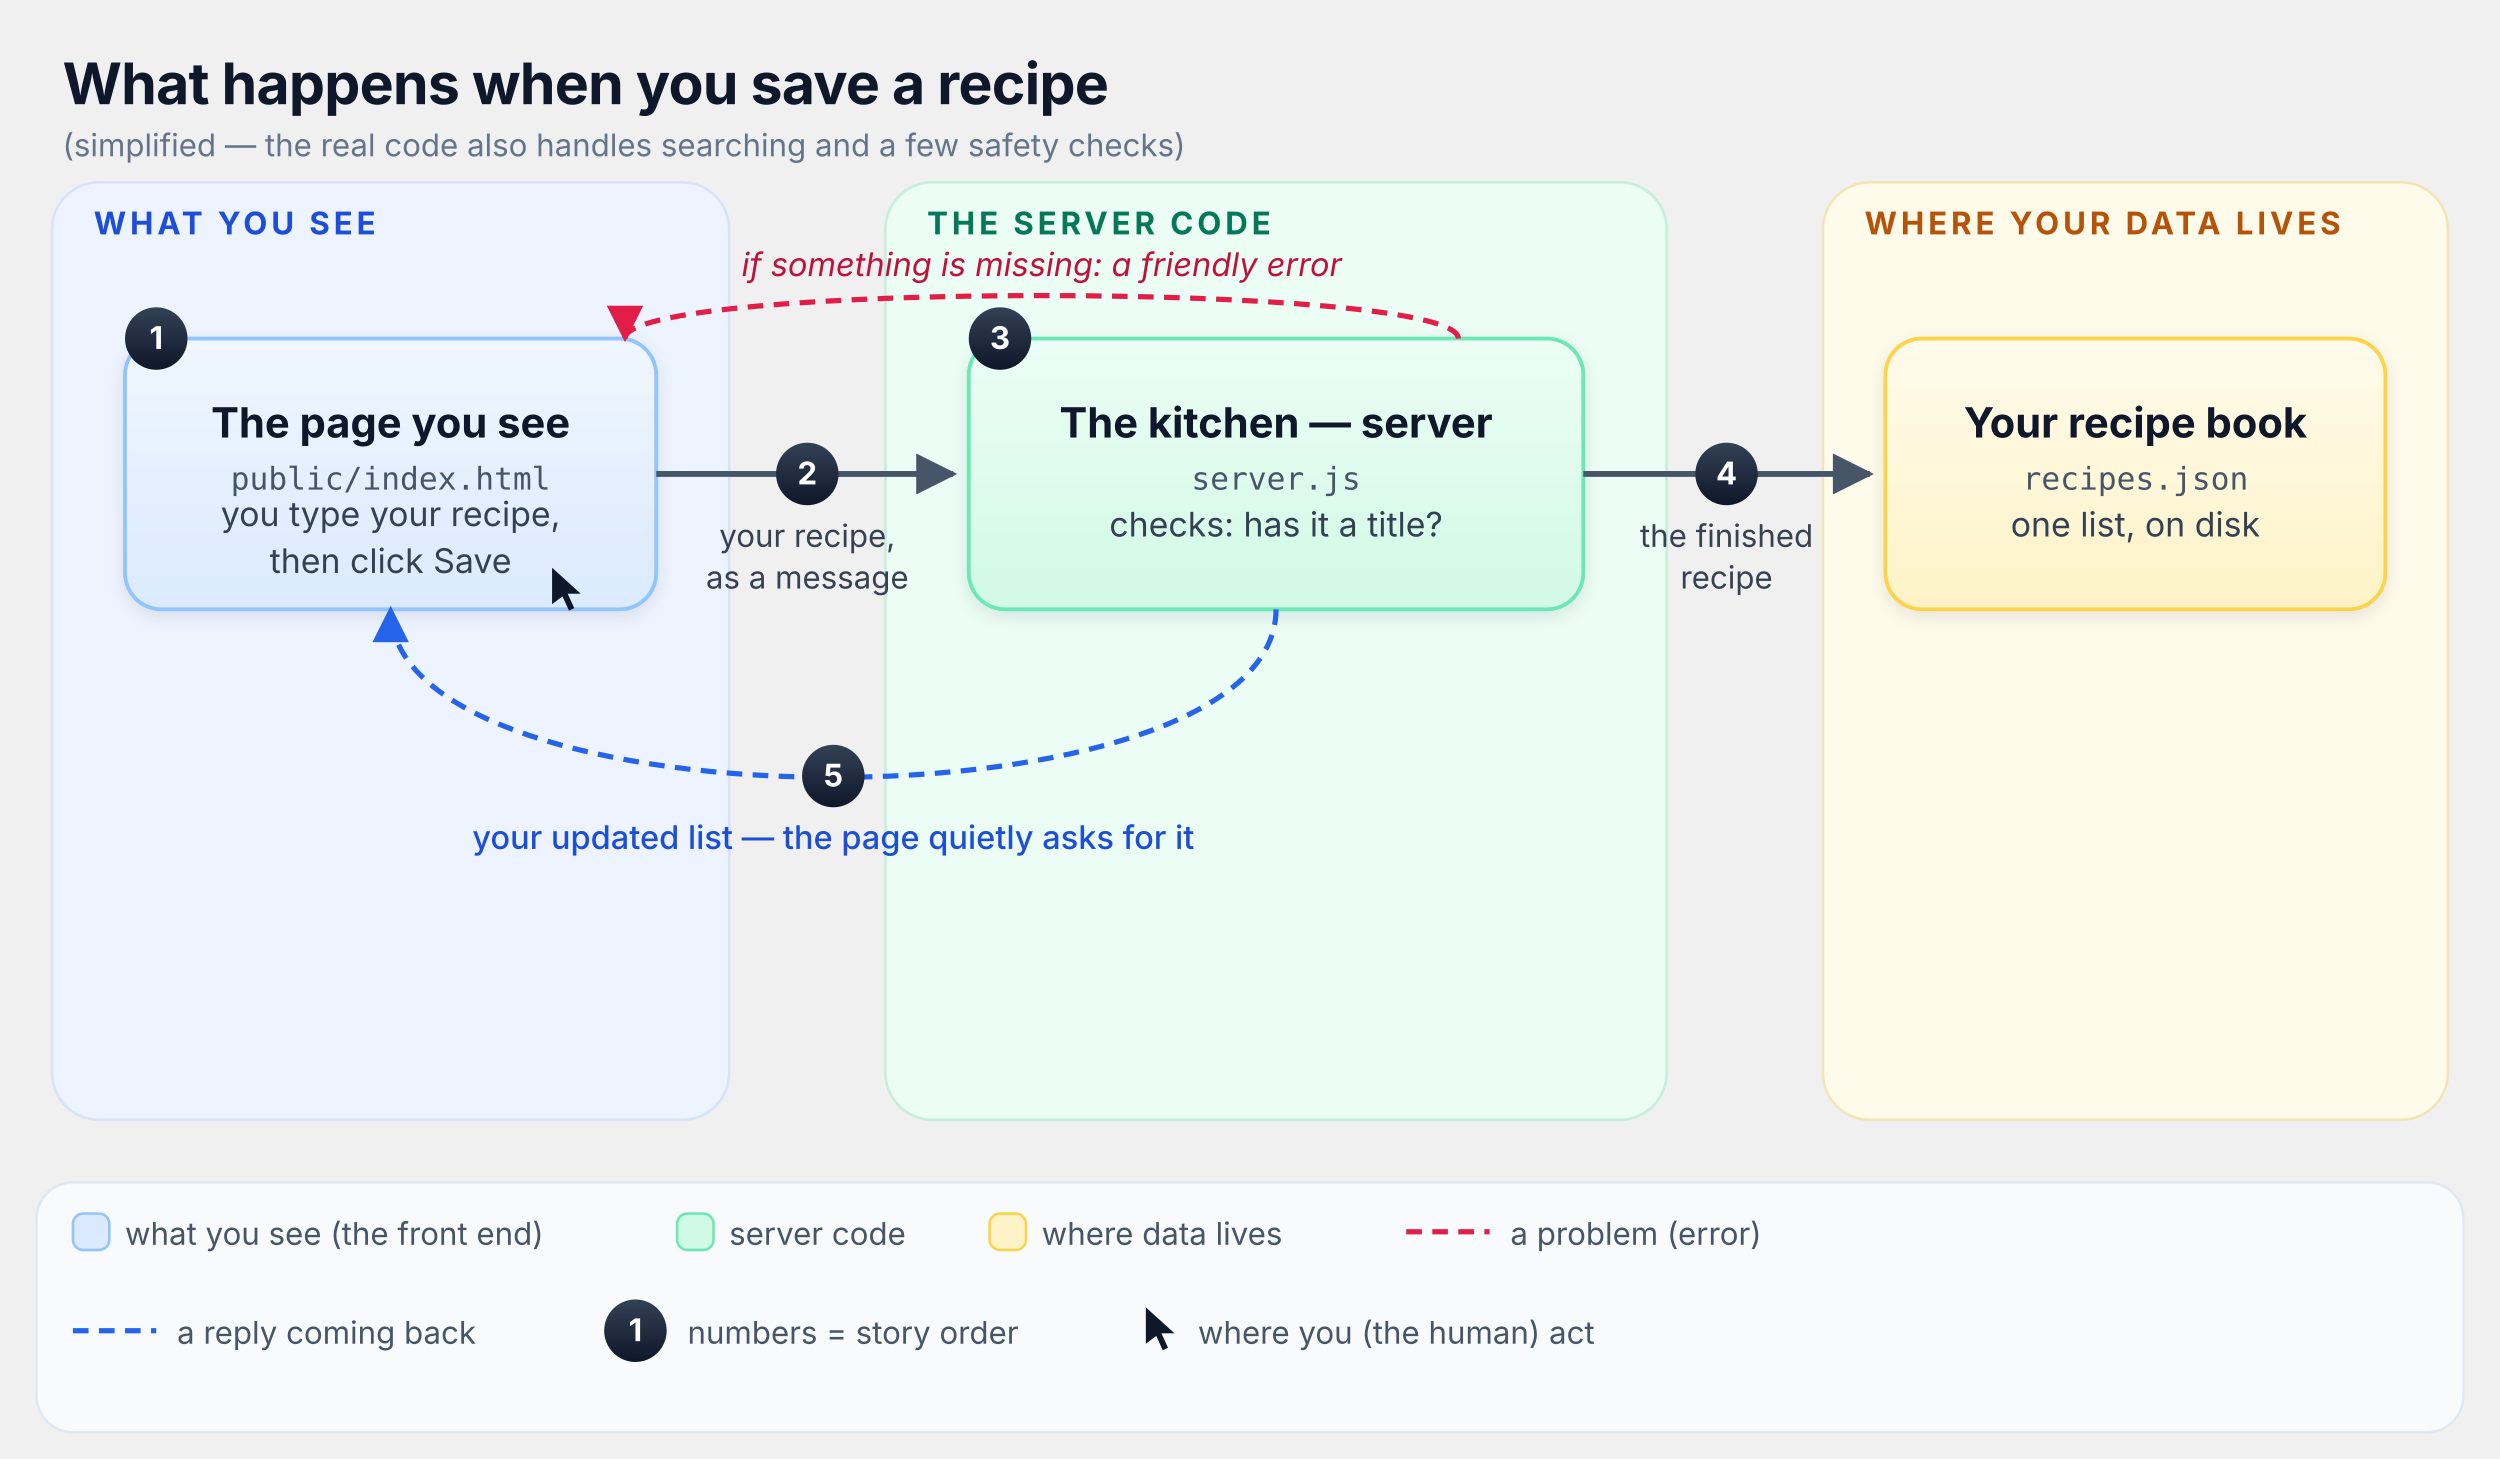
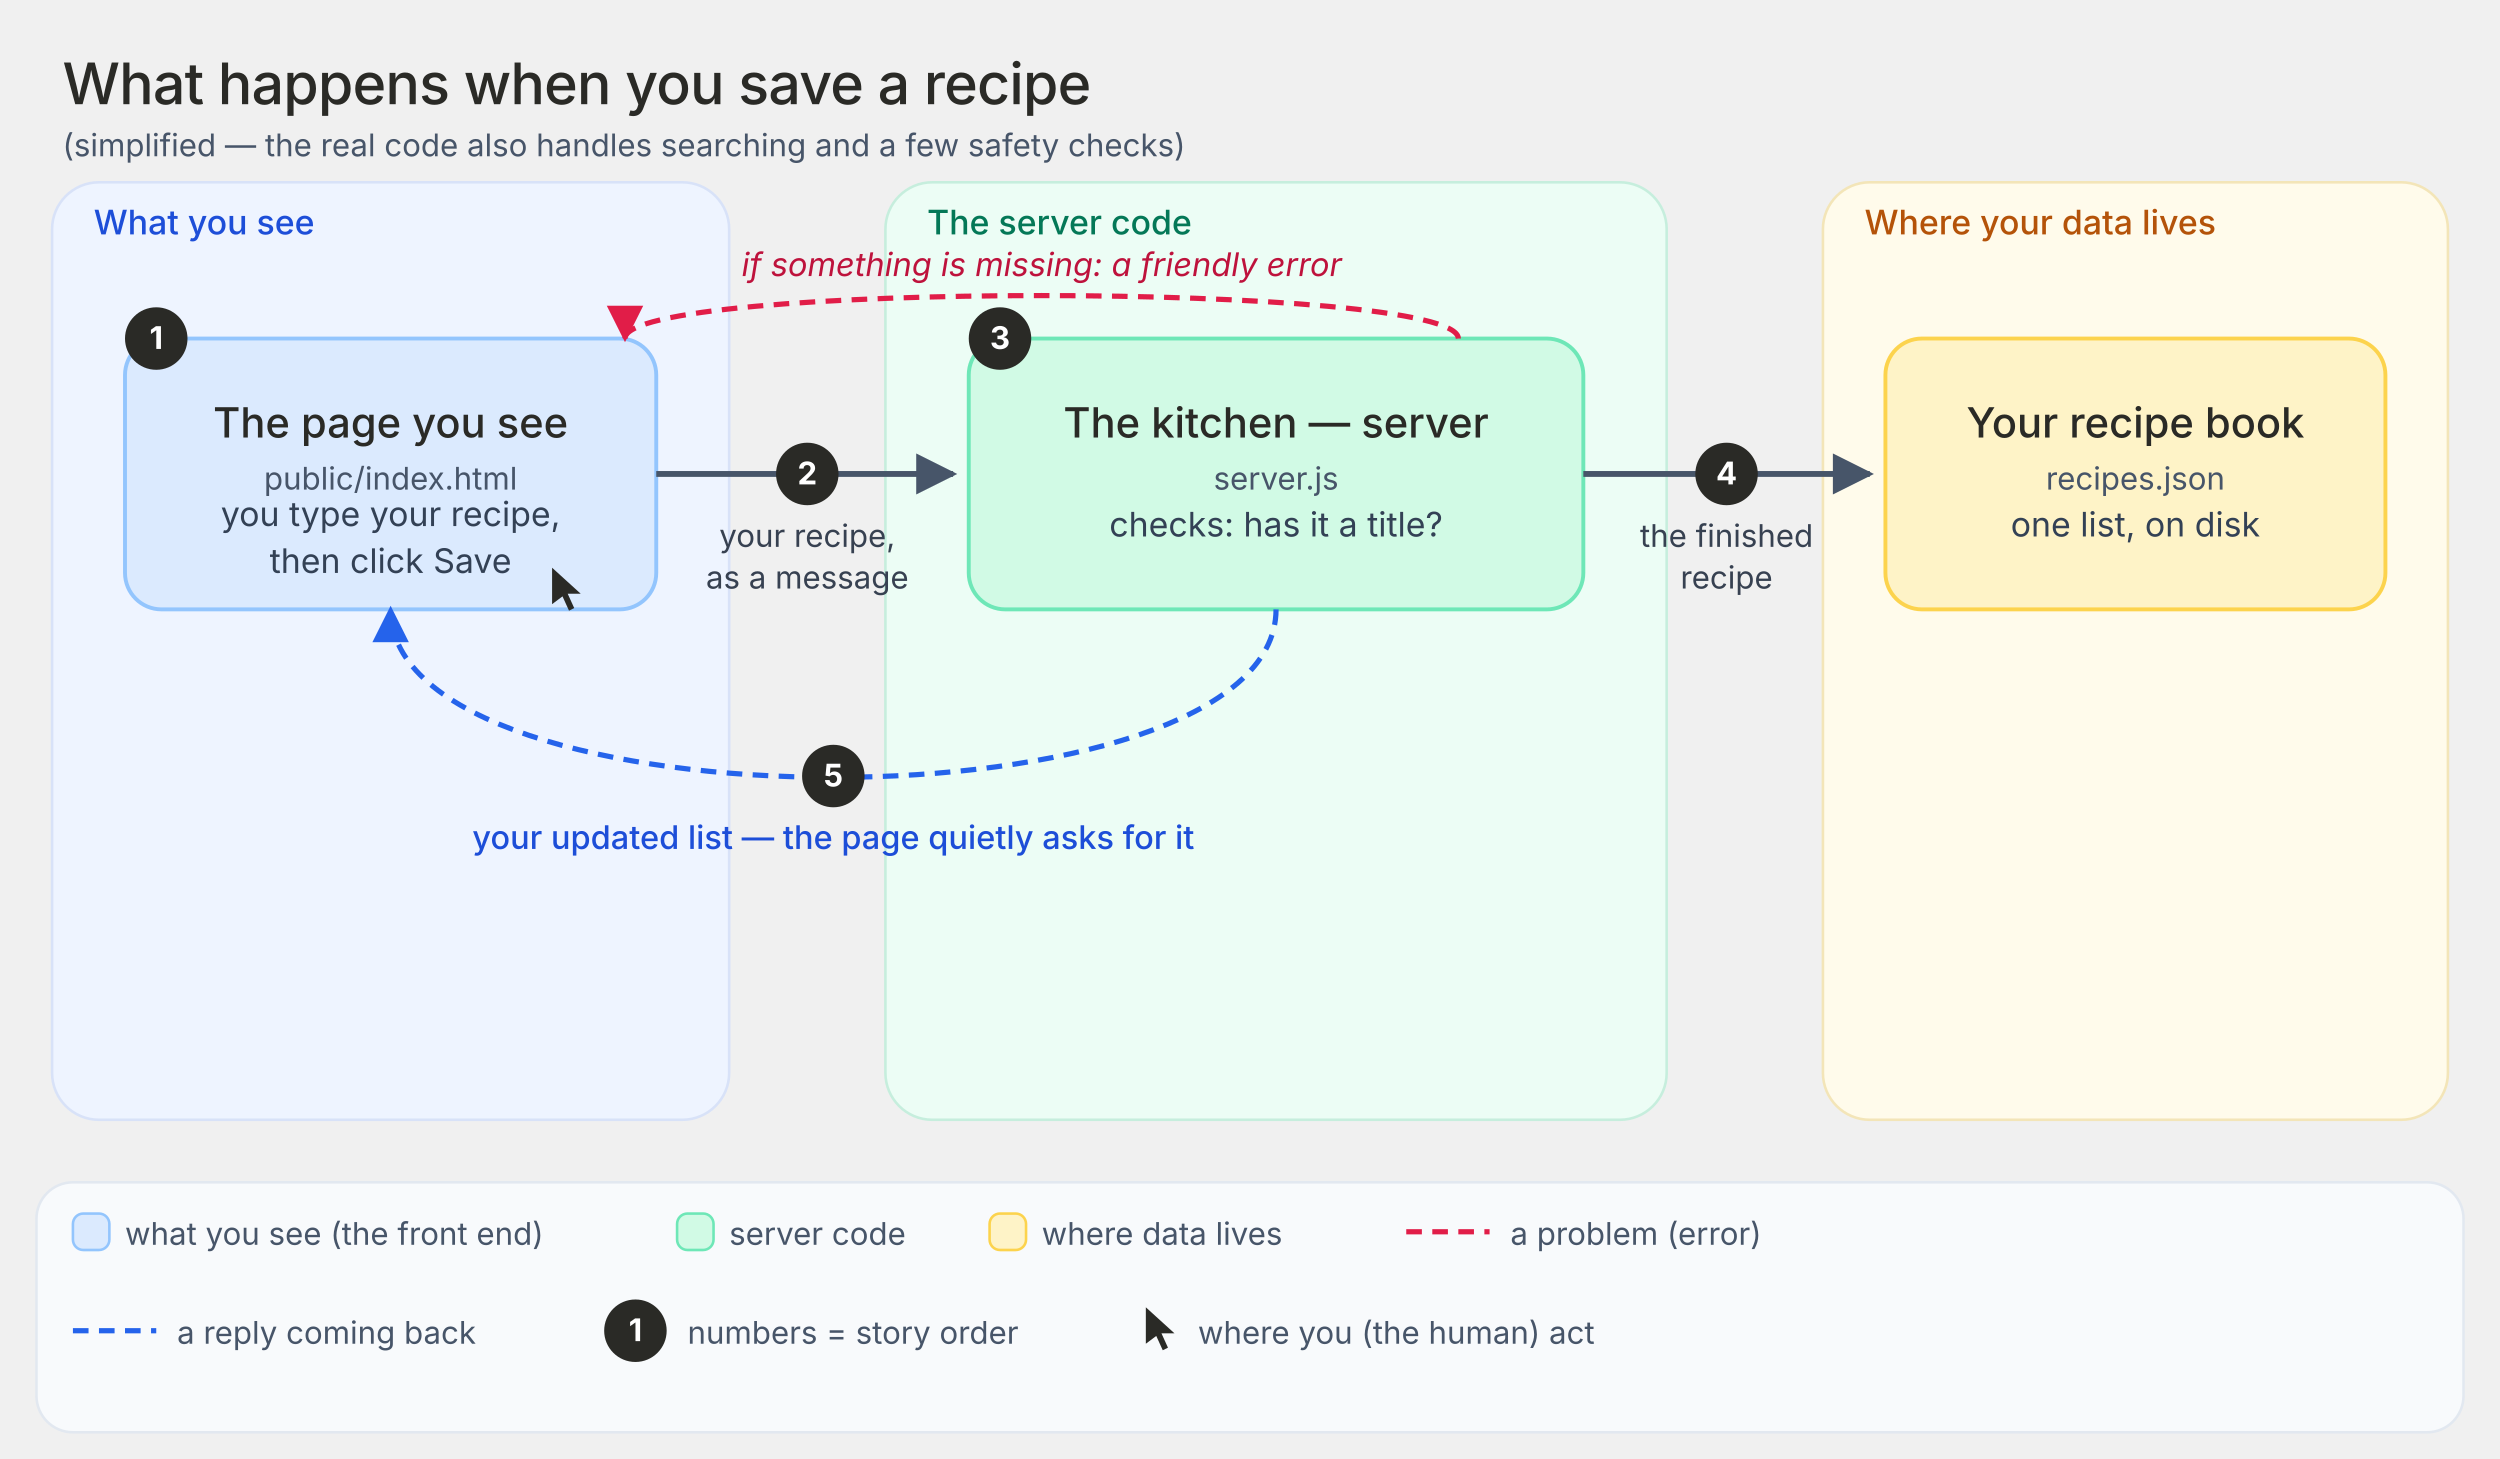
<svg xmlns="http://www.w3.org/2000/svg" viewBox="0 0 960 560" font-family="system-ui, -apple-system, 'Segoe UI', sans-serif">
  <defs>
    <marker id="arrow" viewBox="0 0 10 10" refX="9" refY="5" markerWidth="7" markerHeight="7" orient="auto-start-reverse">
      <path d="M0 0 L10 5 L0 10 z" fill="#475569" />
    </marker>
    <marker id="arrow-red" viewBox="0 0 10 10" refX="9" refY="5" markerWidth="7" markerHeight="7" orient="auto-start-reverse">
      <path d="M0 0 L10 5 L0 10 z" fill="#E11D48" />
    </marker>
    <marker id="arrow-blue" viewBox="0 0 10 10" refX="9" refY="5" markerWidth="7" markerHeight="7" orient="auto-start-reverse">
      <path d="M0 0 L10 5 L0 10 z" fill="#2563EB" />
    </marker>
-     <path id="cursor" d="M 0 0 L 0 14 L 4 11 L 6.5 16.5 L 8.5 15.5 L 6 10 L 11 10 Z" fill="#0F172A" />
-     <linearGradient id="gFront" x1="0" y1="0" x2="0" y2="1">
-       <stop offset="0" stop-color="#EFF6FF" />
-       <stop offset="1" stop-color="#DBEAFE" />
-     </linearGradient>
-     <linearGradient id="gServer" x1="0" y1="0" x2="0" y2="1">
-       <stop offset="0" stop-color="#ECFDF5" />
-       <stop offset="1" stop-color="#D1FAE5" />
-     </linearGradient>
-     <linearGradient id="gData" x1="0" y1="0" x2="0" y2="1">
-       <stop offset="0" stop-color="#FFFBEB" />
-       <stop offset="1" stop-color="#FEF3C7" />
-     </linearGradient>
-     <linearGradient id="gInk" x1="0" y1="0" x2="0" y2="1">
-       <stop offset="0" stop-color="#334155" />
-       <stop offset="1" stop-color="#0F172A" />
-     </linearGradient>
-     <filter id="soft" x="-20%" y="-20%" width="140%" height="140%">
-       <feDropShadow dx="0" dy="2" stdDeviation="3" flood-color="#0F172A" flood-opacity="0.10" />
-     </filter>
+     <path id="cursor" d="M 0 0 L 0 14 L 4 11 L 6.5 16.5 L 8.5 15.5 L 6 10 L 11 10 Z" fill="#2a2a26" />
  </defs>
-   <text x="24" y="40" font-size="22" font-weight="650" letter-spacing="-0.3" fill="#0F172A">What happens when you save a recipe</text>
-   <text x="24" y="60" font-size="12" fill="#64748B">(simplified — the real code also handles searching and a few safety checks)</text>
+   <text x="24" y="40" font-size="22" font-weight="500" letter-spacing="-0.3" fill="#2a2a26">What happens when you save a recipe</text>
+   <text x="24" y="60" font-size="12" fill="#475569">(simplified — the real code also handles searching and a few safety checks)</text>
  <g>
    <rect class="zone" x="20" y="70" width="260" height="360" rx="18" fill="#EEF4FF" stroke="#D8E2F8" />
-     <text class="zlabel" x="36" y="90" font-size="12" font-weight="700" letter-spacing="1.5" fill="#1D4ED8">WHAT YOU SEE</text>
+     <text class="zlabel" x="36" y="90" font-size="13" font-weight="500" fill="#1d4ed8">What you see</text>
    <rect class="zone" x="340" y="70" width="300" height="360" rx="18" fill="#ECFDF5" stroke="#C6EEDD" />
-     <text class="zlabel" x="356" y="90" font-size="12" font-weight="700" letter-spacing="1.5" fill="#047857">THE SERVER CODE</text>
+     <text class="zlabel" x="356" y="90" font-size="13" font-weight="500" fill="#047857">The server code</text>
    <rect class="zone" x="700" y="70" width="240" height="360" rx="18" fill="#FFFBEB" stroke="#F3E5B8" />
-     <text class="zlabel" x="716" y="90" font-size="12" font-weight="700" letter-spacing="1.5" fill="#B45309">WHERE YOUR DATA LIVES</text>
+     <text class="zlabel" x="716" y="90" font-size="13" font-weight="500" fill="#b45309">Where your data lives</text>
  </g>
  <g>
-     <rect class="box" x="48" y="130" width="204" height="104" rx="14" fill="url(#gFront)" stroke="#93C5FD" stroke-width="1.5" filter="url(#soft)" />
+     <rect class="box" x="48" y="130" width="204" height="104" rx="14" fill="#dbeafe" stroke="#93C5FD" stroke-width="1.5" />
    <g class="bubble">
-       <circle cx="60" cy="130" r="12" fill="url(#gInk)" />/&gt;
+       <circle cx="60" cy="130" r="12" fill="#2a2a26" />/&gt;
      <text x="60" y="134" font-size="12" font-weight="700" fill="#ffffff" text-anchor="middle">1</text>&gt;</g>
-     <text class="box-title" x="150" y="168" font-size="16" font-weight="650" fill="#0F172A" text-anchor="middle">The page you see</text>
-     <text class="box-sub" x="150" y="188" font-size="12" font-family="ui-monospace, Menlo, monospace" fill="#475569" text-anchor="middle">public/index.html</text>
+     <text class="box-title" x="150" y="168" font-size="16" font-weight="500" fill="#2a2a26" text-anchor="middle">The page you see</text>
+     <text class="box-sub" x="150" y="188" font-size="12" fill="#475569" text-anchor="middle">public/index.html</text>
    <text class="box-note" x="150" y="202" font-size="13" fill="#334155" text-anchor="middle">you type your recipe,</text>
    <text class="box-note" x="150" y="220" font-size="13" fill="#334155" text-anchor="middle">then click Save</text>
    <use href="#cursor" x="212" y="218" />
  </g>
  <g>
-     <rect class="box" x="372" y="130" width="236" height="104" rx="14" fill="url(#gServer)" stroke="#6EE7B7" stroke-width="1.5" filter="url(#soft)" />
+     <rect class="box" x="372" y="130" width="236" height="104" rx="14" fill="#d1fae5" stroke="#6EE7B7" stroke-width="1.5" />
    <g class="bubble">
-       <circle cx="384" cy="130" r="12" fill="url(#gInk)" />/&gt;
+       <circle cx="384" cy="130" r="12" fill="#2a2a26" />/&gt;
      <text x="384" y="134" font-size="12" font-weight="700" fill="#ffffff" text-anchor="middle">3</text>&gt;</g>
-     <text class="box-title" x="490" y="168" font-size="16" font-weight="650" fill="#0F172A" text-anchor="middle">The kitchen — server</text>
-     <text class="box-sub" x="490" y="188" font-size="12" font-family="ui-monospace, Menlo, monospace" fill="#475569" text-anchor="middle">server.js</text>
+     <text class="box-title" x="490" y="168" font-size="16" font-weight="500" fill="#2a2a26" text-anchor="middle">The kitchen — server</text>
+     <text class="box-sub" x="490" y="188" font-size="12" fill="#475569" text-anchor="middle">server.js</text>
    <text class="box-note" x="490" y="206" font-size="13" fill="#334155" text-anchor="middle">checks: has it a title?</text>
  </g>
  <g>
-     <rect class="box" x="724" y="130" width="192" height="104" rx="14" fill="url(#gData)" stroke="#FCD34D" stroke-width="1.5" filter="url(#soft)" />
-     <text class="box-title" x="820" y="168" font-size="16" font-weight="650" fill="#0F172A" text-anchor="middle">Your recipe book</text>
-     <text class="box-sub" x="820" y="188" font-size="12" font-family="ui-monospace, Menlo, monospace" fill="#475569" text-anchor="middle">recipes.json</text>
+     <rect class="box" x="724" y="130" width="192" height="104" rx="14" fill="#fef3c7" stroke="#FCD34D" stroke-width="1.5" />
+     <text class="box-title" x="820" y="168" font-size="16" font-weight="500" fill="#2a2a26" text-anchor="middle">Your recipe book</text>
+     <text class="box-sub" x="820" y="188" font-size="12" fill="#475569" text-anchor="middle">recipes.json</text>
    <text class="box-note" x="820" y="206" font-size="13" fill="#334155" text-anchor="middle">one list, on disk</text>
  </g>
  <g>
    <line class="edge" pathLength="1" x1="252" y1="182" x2="366" y2="182" stroke="#475569" stroke-width="2.25" marker-end="url(#arrow)" />
    <g class="bubble">
-       <circle cx="310" cy="182" r="12" fill="url(#gInk)" />/&gt;
+       <circle cx="310" cy="182" r="12" fill="#2a2a26" />/&gt;
      <text x="310" y="186" font-size="12" font-weight="700" fill="#ffffff" text-anchor="middle">2</text>&gt;</g>
    <text class="lbl" x="310" y="210" font-size="12" fill="#374151" text-anchor="middle">your recipe,</text>
    <text class="lbl" x="310" y="226" font-size="12" fill="#374151" text-anchor="middle">as a message</text>
  </g>
  <g>
    <line class="edge" pathLength="1" x1="608" y1="182" x2="718" y2="182" stroke="#475569" stroke-width="2.25" marker-end="url(#arrow)" />
    <g class="bubble">
-       <circle cx="663" cy="182" r="12" fill="url(#gInk)" />/&gt;
+       <circle cx="663" cy="182" r="12" fill="#2a2a26" />/&gt;
      <text x="663" y="186" font-size="12" font-weight="700" fill="#ffffff" text-anchor="middle">4</text>&gt;</g>
    <text class="lbl" x="663" y="210" font-size="12" fill="#374151" text-anchor="middle">the finished</text>
    <text class="lbl" x="663" y="226" font-size="12" fill="#374151" text-anchor="middle">recipe</text>
  </g>
  <g>
    <path class="edge" pathLength="1" d="M 560 130 C 560 108, 240 108, 240 130" fill="none" stroke="#E11D48" stroke-width="2" stroke-dasharray="6 4" marker-end="url(#arrow-red)" />
    <text class="lbl" x="400" y="106" font-size="12.5" font-style="italic" fill="#BE123C" text-anchor="middle">if something is missing: a friendly error</text>
  </g>
  <g>
    <path class="edge" pathLength="1" d="M 490 234 C 490 320, 150 320, 150 234" fill="none" stroke="#2563EB" stroke-width="2" stroke-dasharray="6 4" marker-end="url(#arrow-blue)" />
    <g class="bubble">
-       <circle cx="320" cy="298" r="12" fill="url(#gInk)" />/&gt;
+       <circle cx="320" cy="298" r="12" fill="#2a2a26" />/&gt;
      <text x="320" y="302" font-size="12" font-weight="700" fill="#ffffff" text-anchor="middle">5</text>&gt;</g>
    <text class="lbl" x="320" y="326" font-size="12.5" font-weight="550" fill="#1D4ED8" text-anchor="middle">your updated list — the page quietly asks for it</text>
  </g>
  <g class="legend">
    <rect x="14" y="454" width="932" height="96" rx="14" fill="#F8FAFC" stroke="#E2E8F0" />
    <rect class="lbl" x="28" y="466" width="14" height="14" rx="4" fill="#DBEAFE" stroke="#93C5FD" />
    <text class="lbl" x="48" y="478" font-size="12" fill="#475569">what you see (the front end)</text>
    <rect class="lbl" x="260" y="466" width="14" height="14" rx="4" fill="#D1FAE5" stroke="#6EE7B7" />
    <text class="lbl" x="280" y="478" font-size="12" fill="#475569">server code</text>
    <rect class="lbl" x="380" y="466" width="14" height="14" rx="4" fill="#FEF3C7" stroke="#FCD34D" />
    <text class="lbl" x="400" y="478" font-size="12" fill="#475569">where data lives</text>
    <line class="lbl" x1="540" y1="473" x2="572" y2="473" stroke="#E11D48" stroke-width="2" stroke-dasharray="6 4" />
    <text class="lbl" x="580" y="478" font-size="12" fill="#475569">a problem (error)</text>
    <line class="lbl" x1="28" y1="511" x2="60" y2="511" stroke="#2563EB" stroke-width="2" stroke-dasharray="6 4" />
    <text class="lbl" x="68" y="516" font-size="12" fill="#475569">a reply coming back</text>
-     <circle class="lbl" cx="244" cy="511" r="12" fill="url(#gInk)" />
+     <circle class="lbl" cx="244" cy="511" r="12" fill="#2a2a26" />
    <text x="244" y="515" font-size="12" font-weight="700" fill="#ffffff" text-anchor="middle">1</text>
    <text class="lbl" x="264" y="516" font-size="12" fill="#475569">numbers = story order</text>
    <use class="lbl" href="#cursor" x="440" y="502" />
    <text class="lbl" x="460" y="516" font-size="12" fill="#475569">where you (the human) act</text>
  </g>
</svg>
